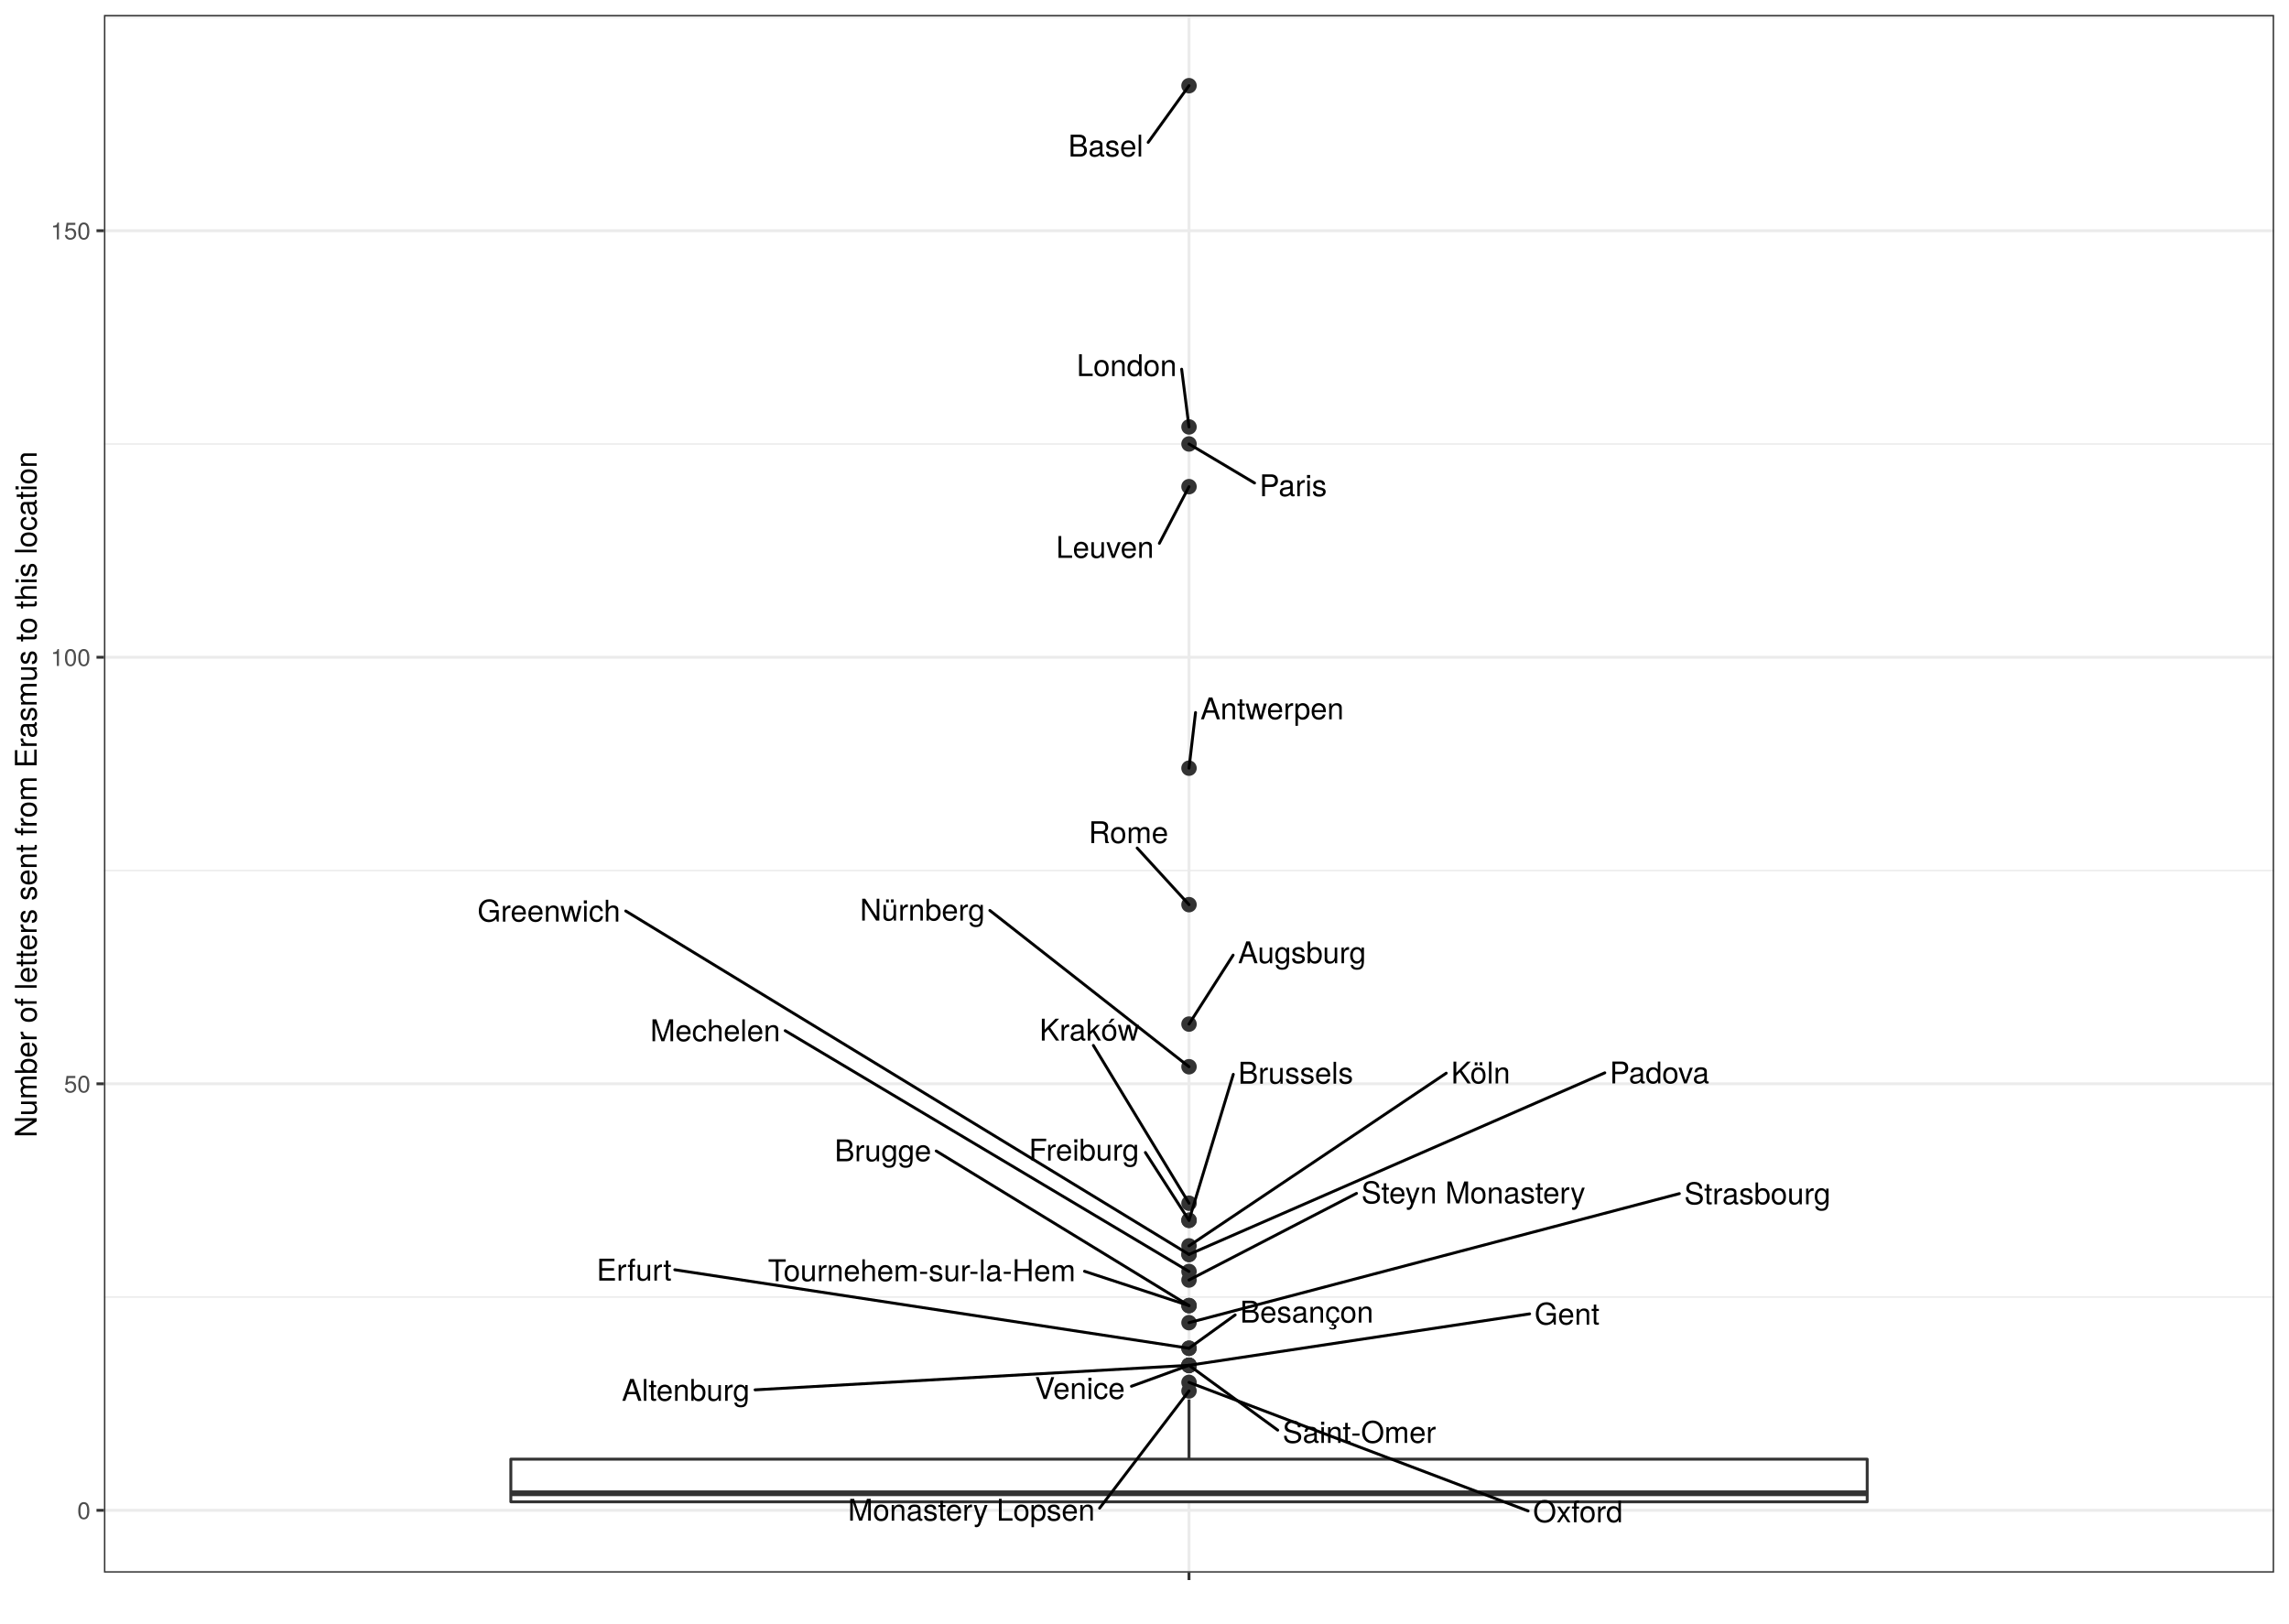
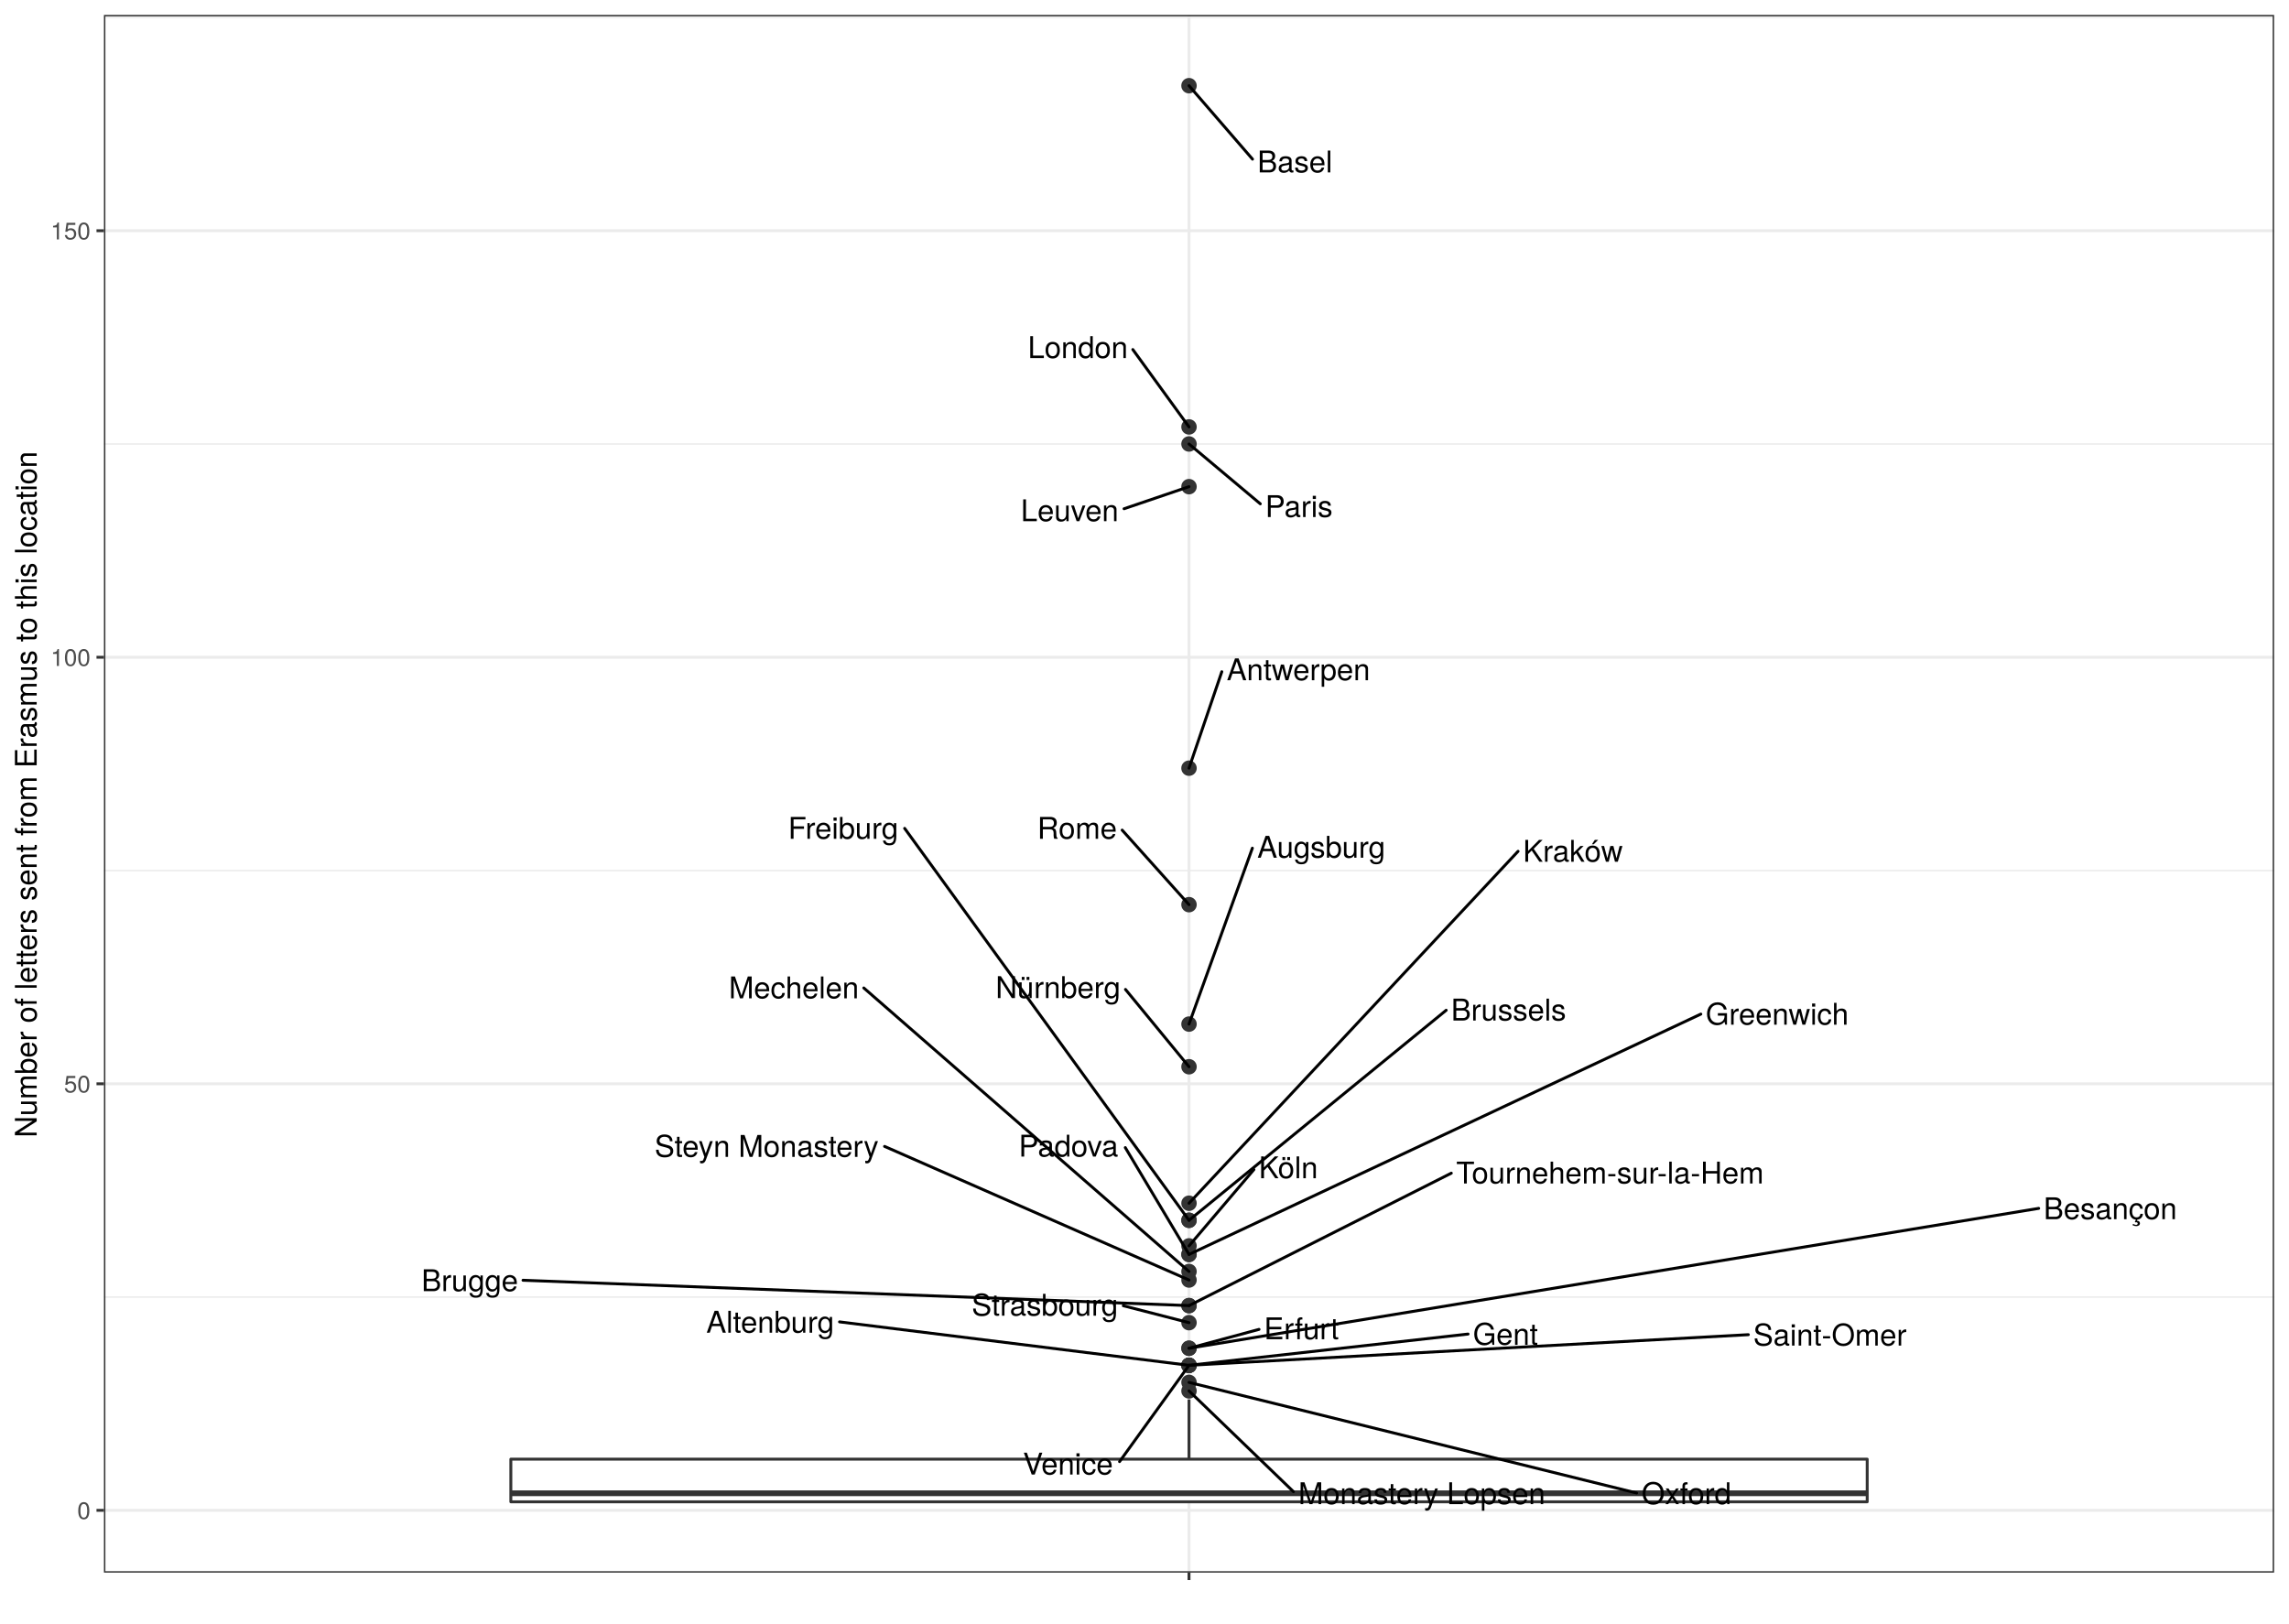
<svg xmlns="http://www.w3.org/2000/svg" viewBox="0 0 842.40 597.60">
  <defs>
    <style type="text/css">
    line, polyline, polygon, path, rect, circle {
      fill: none;
      stroke: #000000;
      stroke-linecap: round;
      stroke-linejoin: round;
      stroke-miterlimit: 10.00;
    }
  </style>
  </defs>
  <rect width="100%" height="100%" style="stroke: none; fill: #FFFFFF;" />
  <rect x="-0" y="-0" width="842.40" height="597.60" style="stroke-width: 1.07; stroke: #FFFFFF; fill: #FFFFFF;" />
  <defs>
    <clipPath id="cpMzguMjV8ODM2LjkyfDU3OC44Nnw1LjQ4">
      <rect x="38.25" y="5.48" width="798.67" height="573.38" />
    </clipPath>
  </defs>
  <rect x="38.25" y="5.48" width="798.67" height="573.38" style="stroke-width: 1.07; stroke: none; fill: #FFFFFF;" clip-path="url(#cpMzguMjV8ODM2LjkyfDU3OC44Nnw1LjQ4)" />
  <polyline points="38.25,477.43 836.92,477.43 " style="stroke-width: 0.53; stroke: #EBEBEB; stroke-linecap: butt;" clip-path="url(#cpMzguMjV8ODM2LjkyfDU3OC44Nnw1LjQ4)" />
  <polyline points="38.25,320.43 836.92,320.43 " style="stroke-width: 0.53; stroke: #EBEBEB; stroke-linecap: butt;" clip-path="url(#cpMzguMjV8ODM2LjkyfDU3OC44Nnw1LjQ4)" />
  <polyline points="38.25,163.42 836.92,163.42 " style="stroke-width: 0.53; stroke: #EBEBEB; stroke-linecap: butt;" clip-path="url(#cpMzguMjV8ODM2LjkyfDU3OC44Nnw1LjQ4)" />
  <polyline points="38.25,6.42 836.92,6.42 " style="stroke-width: 0.53; stroke: #EBEBEB; stroke-linecap: butt;" clip-path="url(#cpMzguMjV8ODM2LjkyfDU3OC44Nnw1LjQ4)" />
  <polyline points="38.25,555.93 836.92,555.93 " style="stroke-width: 1.07; stroke: #EBEBEB; stroke-linecap: butt;" clip-path="url(#cpMzguMjV8ODM2LjkyfDU3OC44Nnw1LjQ4)" />
  <polyline points="38.25,398.93 836.92,398.93 " style="stroke-width: 1.07; stroke: #EBEBEB; stroke-linecap: butt;" clip-path="url(#cpMzguMjV8ODM2LjkyfDU3OC44Nnw1LjQ4)" />
  <polyline points="38.25,241.93 836.92,241.93 " style="stroke-width: 1.07; stroke: #EBEBEB; stroke-linecap: butt;" clip-path="url(#cpMzguMjV8ODM2LjkyfDU3OC44Nnw1LjQ4)" />
  <polyline points="38.25,84.92 836.92,84.92 " style="stroke-width: 1.07; stroke: #EBEBEB; stroke-linecap: butt;" clip-path="url(#cpMzguMjV8ODM2LjkyfDU3OC44Nnw1LjQ4)" />
  <polyline points="437.58,578.86 437.58,5.48 " style="stroke-width: 1.07; stroke: #EBEBEB; stroke-linecap: butt;" clip-path="url(#cpMzguMjV8ODM2LjkyfDU3OC44Nnw1LjQ4)" />
  <circle cx="437.58" cy="31.54" r="2.49" style="stroke-width: 0.71; stroke: #333333; fill: #333333;" clip-path="url(#cpMzguMjV8ODM2LjkyfDU3OC44Nnw1LjQ4)" />
  <circle cx="437.58" cy="157.14" r="2.49" style="stroke-width: 0.71; stroke: #333333; fill: #333333;" clip-path="url(#cpMzguMjV8ODM2LjkyfDU3OC44Nnw1LjQ4)" />
  <circle cx="437.58" cy="163.42" r="2.49" style="stroke-width: 0.71; stroke: #333333; fill: #333333;" clip-path="url(#cpMzguMjV8ODM2LjkyfDU3OC44Nnw1LjQ4)" />
  <circle cx="437.58" cy="179.13" r="2.49" style="stroke-width: 0.71; stroke: #333333; fill: #333333;" clip-path="url(#cpMzguMjV8ODM2LjkyfDU3OC44Nnw1LjQ4)" />
  <circle cx="437.58" cy="282.75" r="2.49" style="stroke-width: 0.71; stroke: #333333; fill: #333333;" clip-path="url(#cpMzguMjV8ODM2LjkyfDU3OC44Nnw1LjQ4)" />
  <circle cx="437.58" cy="332.99" r="2.49" style="stroke-width: 0.71; stroke: #333333; fill: #333333;" clip-path="url(#cpMzguMjV8ODM2LjkyfDU3OC44Nnw1LjQ4)" />
  <circle cx="437.58" cy="376.95" r="2.49" style="stroke-width: 0.71; stroke: #333333; fill: #333333;" clip-path="url(#cpMzguMjV8ODM2LjkyfDU3OC44Nnw1LjQ4)" />
  <circle cx="437.58" cy="392.65" r="2.49" style="stroke-width: 0.71; stroke: #333333; fill: #333333;" clip-path="url(#cpMzguMjV8ODM2LjkyfDU3OC44Nnw1LjQ4)" />
  <circle cx="437.58" cy="442.89" r="2.49" style="stroke-width: 0.71; stroke: #333333; fill: #333333;" clip-path="url(#cpMzguMjV8ODM2LjkyfDU3OC44Nnw1LjQ4)" />
  <circle cx="437.58" cy="449.17" r="2.49" style="stroke-width: 0.71; stroke: #333333; fill: #333333;" clip-path="url(#cpMzguMjV8ODM2LjkyfDU3OC44Nnw1LjQ4)" />
  <circle cx="437.58" cy="449.17" r="2.49" style="stroke-width: 0.71; stroke: #333333; fill: #333333;" clip-path="url(#cpMzguMjV8ODM2LjkyfDU3OC44Nnw1LjQ4)" />
  <circle cx="437.58" cy="458.59" r="2.49" style="stroke-width: 0.71; stroke: #333333; fill: #333333;" clip-path="url(#cpMzguMjV8ODM2LjkyfDU3OC44Nnw1LjQ4)" />
  <circle cx="437.58" cy="461.73" r="2.49" style="stroke-width: 0.71; stroke: #333333; fill: #333333;" clip-path="url(#cpMzguMjV8ODM2LjkyfDU3OC44Nnw1LjQ4)" />
  <circle cx="437.58" cy="461.73" r="2.49" style="stroke-width: 0.71; stroke: #333333; fill: #333333;" clip-path="url(#cpMzguMjV8ODM2LjkyfDU3OC44Nnw1LjQ4)" />
  <circle cx="437.58" cy="468.01" r="2.49" style="stroke-width: 0.71; stroke: #333333; fill: #333333;" clip-path="url(#cpMzguMjV8ODM2LjkyfDU3OC44Nnw1LjQ4)" />
  <circle cx="437.58" cy="471.15" r="2.49" style="stroke-width: 0.71; stroke: #333333; fill: #333333;" clip-path="url(#cpMzguMjV8ODM2LjkyfDU3OC44Nnw1LjQ4)" />
  <circle cx="437.58" cy="480.57" r="2.49" style="stroke-width: 0.71; stroke: #333333; fill: #333333;" clip-path="url(#cpMzguMjV8ODM2LjkyfDU3OC44Nnw1LjQ4)" />
  <circle cx="437.58" cy="480.57" r="2.49" style="stroke-width: 0.71; stroke: #333333; fill: #333333;" clip-path="url(#cpMzguMjV8ODM2LjkyfDU3OC44Nnw1LjQ4)" />
  <circle cx="437.58" cy="486.85" r="2.49" style="stroke-width: 0.71; stroke: #333333; fill: #333333;" clip-path="url(#cpMzguMjV8ODM2LjkyfDU3OC44Nnw1LjQ4)" />
  <circle cx="437.58" cy="496.27" r="2.49" style="stroke-width: 0.71; stroke: #333333; fill: #333333;" clip-path="url(#cpMzguMjV8ODM2LjkyfDU3OC44Nnw1LjQ4)" />
  <circle cx="437.58" cy="496.27" r="2.49" style="stroke-width: 0.71; stroke: #333333; fill: #333333;" clip-path="url(#cpMzguMjV8ODM2LjkyfDU3OC44Nnw1LjQ4)" />
  <circle cx="437.58" cy="502.55" r="2.49" style="stroke-width: 0.71; stroke: #333333; fill: #333333;" clip-path="url(#cpMzguMjV8ODM2LjkyfDU3OC44Nnw1LjQ4)" />
  <circle cx="437.58" cy="502.55" r="2.49" style="stroke-width: 0.71; stroke: #333333; fill: #333333;" clip-path="url(#cpMzguMjV8ODM2LjkyfDU3OC44Nnw1LjQ4)" />
  <circle cx="437.58" cy="502.55" r="2.49" style="stroke-width: 0.71; stroke: #333333; fill: #333333;" clip-path="url(#cpMzguMjV8ODM2LjkyfDU3OC44Nnw1LjQ4)" />
  <circle cx="437.58" cy="502.55" r="2.49" style="stroke-width: 0.71; stroke: #333333; fill: #333333;" clip-path="url(#cpMzguMjV8ODM2LjkyfDU3OC44Nnw1LjQ4)" />
  <circle cx="437.58" cy="508.83" r="2.49" style="stroke-width: 0.71; stroke: #333333; fill: #333333;" clip-path="url(#cpMzguMjV8ODM2LjkyfDU3OC44Nnw1LjQ4)" />
  <circle cx="437.58" cy="511.97" r="2.49" style="stroke-width: 0.71; stroke: #333333; fill: #333333;" clip-path="url(#cpMzguMjV8ODM2LjkyfDU3OC44Nnw1LjQ4)" />
  <line x1="437.58" y1="537.09" x2="437.58" y2="515.11" style="stroke-width: 1.07; stroke: #333333; stroke-linecap: butt;" clip-path="url(#cpMzguMjV8ODM2LjkyfDU3OC44Nnw1LjQ4)" />
  <line x1="437.58" y1="552.79" x2="437.58" y2="552.79" style="stroke-width: 1.07; stroke: #333333; stroke-linecap: butt;" clip-path="url(#cpMzguMjV8ODM2LjkyfDU3OC44Nnw1LjQ4)" />
  <polygon points="188.00,537.09 188.00,552.79 687.17,552.79 687.17,537.09 188.00,537.09 " style="stroke-width: 1.07; stroke: #333333; fill: #FFFFFF;" clip-path="url(#cpMzguMjV8ODM2LjkyfDU3OC44Nnw1LjQ4)" />
  <line x1="188.00" y1="549.65" x2="687.17" y2="549.65" style="stroke-width: 2.13; stroke: #333333; stroke-linecap: butt;" clip-path="url(#cpMzguMjV8ODM2LjkyfDU3OC44Nnw1LjQ4)" />
-   <line x1="422.55" y1="52.40" x2="437.58" y2="31.54" style="stroke-width: 1.07;" clip-path="url(#cpMzguMjV8ODM2LjkyfDU3OC44Nnw1LjQ4)" />
+   <line x1="460.95" y1="58.58" x2="437.58" y2="31.54" style="stroke-width: 1.07;" clip-path="url(#cpMzguMjV8ODM2LjkyfDU3OC44Nnw1LjQ4)" />
  <g clip-path="url(#cpMzguMjV8ODM2LjkyfDU3OC44Nnw1LjQ4)">
-     <text x="393.14" y="57.62" style="font-size: 11.04px; font-family: TeX Gyre Heros;" textLength="27.61px" lengthAdjust="spacingAndGlyphs">Basel</text>
+     <text x="462.75" y="63.46" style="font-size: 11.04px; font-family: TeX Gyre Heros;" textLength="27.61px" lengthAdjust="spacingAndGlyphs">Basel</text>
  </g>
-   <line x1="434.87" y1="135.89" x2="437.58" y2="157.14" style="stroke-width: 1.07;" clip-path="url(#cpMzguMjV8ODM2LjkyfDU3OC44Nnw1LjQ4)" />
+   <line x1="416.90" y1="128.66" x2="437.58" y2="157.14" style="stroke-width: 1.07;" clip-path="url(#cpMzguMjV8ODM2LjkyfDU3OC44Nnw1LjQ4)" />
  <g clip-path="url(#cpMzguMjV8ODM2LjkyfDU3OC44Nnw1LjQ4)">
-     <text x="396.24" y="138.43" style="font-size: 11.04px; font-family: TeX Gyre Heros;" textLength="36.83px" lengthAdjust="spacingAndGlyphs">London</text>
+     <text x="378.27" y="131.79" style="font-size: 11.04px; font-family: TeX Gyre Heros;" textLength="36.83px" lengthAdjust="spacingAndGlyphs">London</text>
  </g>
-   <line x1="461.70" y1="177.78" x2="437.58" y2="163.42" style="stroke-width: 1.07;" clip-path="url(#cpMzguMjV8ODM2LjkyfDU3OC44Nnw1LjQ4)" />
+   <line x1="463.82" y1="185.45" x2="437.58" y2="163.42" style="stroke-width: 1.07;" clip-path="url(#cpMzguMjV8ODM2LjkyfDU3OC44Nnw1LjQ4)" />
  <g clip-path="url(#cpMzguMjV8ODM2LjkyfDU3OC44Nnw1LjQ4)">
-     <text x="463.50" y="182.65" style="font-size: 11.04px; font-family: TeX Gyre Heros;" textLength="25.15px" lengthAdjust="spacingAndGlyphs">Paris</text>
+     <text x="465.62" y="190.31" style="font-size: 11.04px; font-family: TeX Gyre Heros;" textLength="25.15px" lengthAdjust="spacingAndGlyphs">Paris</text>
  </g>
-   <line x1="426.67" y1="199.99" x2="437.58" y2="179.13" style="stroke-width: 1.07;" clip-path="url(#cpMzguMjV8ODM2LjkyfDU3OC44Nnw1LjQ4)" />
+   <line x1="413.68" y1="187.26" x2="437.58" y2="179.13" style="stroke-width: 1.07;" clip-path="url(#cpMzguMjV8ODM2LjkyfDU3OC44Nnw1LjQ4)" />
  <g clip-path="url(#cpMzguMjV8ODM2LjkyfDU3OC44Nnw1LjQ4)">
-     <text x="388.66" y="205.35" style="font-size: 11.04px; font-family: TeX Gyre Heros;" textLength="36.21px" lengthAdjust="spacingAndGlyphs">Leuven</text>
+     <text x="375.67" y="191.84" style="font-size: 11.04px; font-family: TeX Gyre Heros;" textLength="36.21px" lengthAdjust="spacingAndGlyphs">Leuven</text>
  </g>
-   <line x1="439.98" y1="262.27" x2="437.58" y2="282.75" style="stroke-width: 1.07;" clip-path="url(#cpMzguMjV8ODM2LjkyfDU3OC44Nnw1LjQ4)" />
+   <line x1="449.65" y1="247.25" x2="437.58" y2="282.75" style="stroke-width: 1.07;" clip-path="url(#cpMzguMjV8ODM2LjkyfDU3OC44Nnw1LjQ4)" />
  <g clip-path="url(#cpMzguMjV8ODM2LjkyfDU3OC44Nnw1LjQ4)">
-     <text x="441.78" y="264.76" style="font-size: 11.04px; font-family: TeX Gyre Heros;" textLength="52.77px" lengthAdjust="spacingAndGlyphs">Antwerpen</text>
+     <text x="451.45" y="250.39" style="font-size: 11.04px; font-family: TeX Gyre Heros;" textLength="52.77px" lengthAdjust="spacingAndGlyphs">Antwerpen</text>
  </g>
-   <line x1="418.50" y1="312.14" x2="437.58" y2="332.99" style="stroke-width: 1.07;" clip-path="url(#cpMzguMjV8ODM2LjkyfDU3OC44Nnw1LjQ4)" />
+   <line x1="412.98" y1="305.55" x2="437.58" y2="332.99" style="stroke-width: 1.07;" clip-path="url(#cpMzguMjV8ODM2LjkyfDU3OC44Nnw1LjQ4)" />
  <g clip-path="url(#cpMzguMjV8ODM2LjkyfDU3OC44Nnw1LjQ4)">
-     <text x="400.63" y="310.34" style="font-size: 11.04px; font-family: TeX Gyre Heros;" textLength="29.44px" lengthAdjust="spacingAndGlyphs">Rome</text>
+     <text x="381.73" y="308.74" style="font-size: 11.04px; font-family: TeX Gyre Heros;" textLength="29.44px" lengthAdjust="spacingAndGlyphs">Rome</text>
  </g>
-   <line x1="453.81" y1="351.57" x2="437.58" y2="376.95" style="stroke-width: 1.07;" clip-path="url(#cpMzguMjV8ODM2LjkyfDU3OC44Nnw1LjQ4)" />
+   <line x1="460.90" y1="312.19" x2="437.58" y2="376.95" style="stroke-width: 1.07;" clip-path="url(#cpMzguMjV8ODM2LjkyfDU3OC44Nnw1LjQ4)" />
  <g clip-path="url(#cpMzguMjV8ODM2LjkyfDU3OC44Nnw1LjQ4)">
-     <text x="455.61" y="354.55" style="font-size: 11.04px; font-family: TeX Gyre Heros;" textLength="47.25px" lengthAdjust="spacingAndGlyphs">Augsburg</text>
+     <text x="462.70" y="315.72" style="font-size: 11.04px; font-family: TeX Gyre Heros;" textLength="47.25px" lengthAdjust="spacingAndGlyphs">Augsburg</text>
  </g>
-   <line x1="364.28" y1="335.12" x2="437.58" y2="392.65" style="stroke-width: 1.07;" clip-path="url(#cpMzguMjV8ODM2LjkyfDU3OC44Nnw1LjQ4)" />
+   <line x1="414.20" y1="364.19" x2="437.58" y2="392.65" style="stroke-width: 1.07;" clip-path="url(#cpMzguMjV8ODM2LjkyfDU3OC44Nnw1LjQ4)" />
  <g clip-path="url(#cpMzguMjV8ODM2LjkyfDU3OC44Nnw1LjQ4)">
-     <text x="316.47" y="338.84" style="font-size: 11.04px; font-family: TeX Gyre Heros;" textLength="46.01px" lengthAdjust="spacingAndGlyphs">Nürnberg</text>
+     <text x="366.39" y="367.37" style="font-size: 11.04px; font-family: TeX Gyre Heros;" textLength="46.01px" lengthAdjust="spacingAndGlyphs">Nürnberg</text>
  </g>
-   <line x1="402.38" y1="384.81" x2="437.58" y2="442.89" style="stroke-width: 1.07;" clip-path="url(#cpMzguMjV8ODM2LjkyfDU3OC44Nnw1LjQ4)" />
+   <line x1="558.68" y1="313.35" x2="437.58" y2="442.89" style="stroke-width: 1.07;" clip-path="url(#cpMzguMjV8ODM2LjkyfDU3OC44Nnw1LjQ4)" />
  <g clip-path="url(#cpMzguMjV8ODM2LjkyfDU3OC44Nnw1LjQ4)">
-     <text x="382.56" y="383.01" style="font-size: 11.04px; font-family: TeX Gyre Heros;" textLength="36.81px" lengthAdjust="spacingAndGlyphs">Kraków</text>
+     <text x="560.48" y="317.19" style="font-size: 11.04px; font-family: TeX Gyre Heros;" textLength="36.81px" lengthAdjust="spacingAndGlyphs">Kraków</text>
  </g>
-   <line x1="453.88" y1="395.45" x2="437.58" y2="449.17" style="stroke-width: 1.07;" clip-path="url(#cpMzguMjV8ODM2LjkyfDU3OC44Nnw1LjQ4)" />
+   <line x1="532.23" y1="371.85" x2="437.58" y2="449.17" style="stroke-width: 1.07;" clip-path="url(#cpMzguMjV8ODM2LjkyfDU3OC44Nnw1LjQ4)" />
  <g clip-path="url(#cpMzguMjV8ODM2LjkyfDU3OC44Nnw1LjQ4)">
-     <text x="455.68" y="398.88" style="font-size: 11.04px; font-family: TeX Gyre Heros;" textLength="42.33px" lengthAdjust="spacingAndGlyphs">Brussels</text>
+     <text x="534.03" y="375.63" style="font-size: 11.04px; font-family: TeX Gyre Heros;" textLength="42.33px" lengthAdjust="spacingAndGlyphs">Brussels</text>
  </g>
-   <line x1="421.53" y1="424.22" x2="437.58" y2="449.17" style="stroke-width: 1.07;" clip-path="url(#cpMzguMjV8ODM2LjkyfDU3OC44Nnw1LjQ4)" />
+   <line x1="332.93" y1="304.91" x2="437.58" y2="449.17" style="stroke-width: 1.07;" clip-path="url(#cpMzguMjV8ODM2LjkyfDU3OC44Nnw1LjQ4)" />
  <g clip-path="url(#cpMzguMjV8ODM2LjkyfDU3OC44Nnw1LjQ4)">
-     <text x="378.63" y="427.18" style="font-size: 11.04px; font-family: TeX Gyre Heros;" textLength="41.10px" lengthAdjust="spacingAndGlyphs">Freiburg</text>
+     <text x="290.03" y="308.75" style="font-size: 11.04px; font-family: TeX Gyre Heros;" textLength="41.10px" lengthAdjust="spacingAndGlyphs">Freiburg</text>
  </g>
-   <line x1="532.24" y1="395.02" x2="437.58" y2="458.59" style="stroke-width: 1.07;" clip-path="url(#cpMzguMjV8ODM2LjkyfDU3OC44Nnw1LjQ4)" />
+   <line x1="461.46" y1="430.50" x2="437.58" y2="458.59" style="stroke-width: 1.07;" clip-path="url(#cpMzguMjV8ODM2LjkyfDU3OC44Nnw1LjQ4)" />
  <g clip-path="url(#cpMzguMjV8ODM2LjkyfDU3OC44Nnw1LjQ4)">
-     <text x="534.04" y="398.81" style="font-size: 11.04px; font-family: TeX Gyre Heros;" textLength="22.09px" lengthAdjust="spacingAndGlyphs">Köln</text>
+     <text x="463.26" y="433.69" style="font-size: 11.04px; font-family: TeX Gyre Heros;" textLength="22.09px" lengthAdjust="spacingAndGlyphs">Köln</text>
  </g>
-   <line x1="230.28" y1="335.32" x2="437.58" y2="461.73" style="stroke-width: 1.07;" clip-path="url(#cpMzguMjV8ODM2LjkyfDU3OC44Nnw1LjQ4)" />
+   <line x1="625.94" y1="373.27" x2="437.58" y2="461.73" style="stroke-width: 1.07;" clip-path="url(#cpMzguMjV8ODM2LjkyfDU3OC44Nnw1LjQ4)" />
  <g clip-path="url(#cpMzguMjV8ODM2LjkyfDU3OC44Nnw1LjQ4)">
-     <text x="175.72" y="339.23" style="font-size: 11.04px; font-family: TeX Gyre Heros;" textLength="52.76px" lengthAdjust="spacingAndGlyphs">Greenwich</text>
+     <text x="627.74" y="377.18" style="font-size: 11.04px; font-family: TeX Gyre Heros;" textLength="52.76px" lengthAdjust="spacingAndGlyphs">Greenwich</text>
  </g>
-   <line x1="590.60" y1="394.89" x2="437.58" y2="461.73" style="stroke-width: 1.07;" clip-path="url(#cpMzguMjV8ODM2LjkyfDU3OC44Nnw1LjQ4)" />
+   <line x1="414.13" y1="422.41" x2="437.58" y2="461.73" style="stroke-width: 1.07;" clip-path="url(#cpMzguMjV8ODM2LjkyfDU3OC44Nnw1LjQ4)" />
  <g clip-path="url(#cpMzguMjV8ODM2LjkyfDU3OC44Nnw1LjQ4)">
-     <text x="592.40" y="398.78" style="font-size: 11.04px; font-family: TeX Gyre Heros;" textLength="37.44px" lengthAdjust="spacingAndGlyphs">Padova</text>
+     <text x="374.89" y="425.72" style="font-size: 11.04px; font-family: TeX Gyre Heros;" textLength="37.44px" lengthAdjust="spacingAndGlyphs">Padova</text>
  </g>
-   <line x1="288.97" y1="379.38" x2="437.58" y2="468.01" style="stroke-width: 1.07;" clip-path="url(#cpMzguMjV8ODM2LjkyfDU3OC44Nnw1LjQ4)" />
+   <line x1="317.89" y1="363.65" x2="437.58" y2="468.01" style="stroke-width: 1.07;" clip-path="url(#cpMzguMjV8ODM2LjkyfDU3OC44Nnw1LjQ4)" />
  <g clip-path="url(#cpMzguMjV8ODM2LjkyfDU3OC44Nnw1LjQ4)">
-     <text x="239.31" y="383.25" style="font-size: 11.04px; font-family: TeX Gyre Heros;" textLength="47.86px" lengthAdjust="spacingAndGlyphs">Mechelen</text>
+     <text x="268.23" y="367.48" style="font-size: 11.04px; font-family: TeX Gyre Heros;" textLength="47.86px" lengthAdjust="spacingAndGlyphs">Mechelen</text>
  </g>
-   <line x1="499.22" y1="439.26" x2="437.58" y2="471.15" style="stroke-width: 1.07;" clip-path="url(#cpMzguMjV8ODM2LjkyfDU3OC44Nnw1LjQ4)" />
+   <line x1="325.54" y1="421.97" x2="437.58" y2="471.15" style="stroke-width: 1.07;" clip-path="url(#cpMzguMjV8ODM2LjkyfDU3OC44Nnw1LjQ4)" />
  <g clip-path="url(#cpMzguMjV8ODM2LjkyfDU3OC44Nnw1LjQ4)">
-     <text x="501.02" y="442.94" style="font-size: 11.04px; font-family: TeX Gyre Heros;" textLength="82.83px" lengthAdjust="spacingAndGlyphs">Steyn Monastery</text>
+     <text x="240.91" y="425.82" style="font-size: 11.04px; font-family: TeX Gyre Heros;" textLength="82.83px" lengthAdjust="spacingAndGlyphs">Steyn Monastery</text>
  </g>
-   <line x1="344.55" y1="423.66" x2="437.58" y2="480.57" style="stroke-width: 1.07;" clip-path="url(#cpMzguMjV8ODM2LjkyfDU3OC44Nnw1LjQ4)" />
+   <line x1="192.48" y1="471.24" x2="437.58" y2="480.57" style="stroke-width: 1.07;" clip-path="url(#cpMzguMjV8ODM2LjkyfDU3OC44Nnw1LjQ4)" />
  <g clip-path="url(#cpMzguMjV8ODM2LjkyfDU3OC44Nnw1LjQ4)">
-     <text x="307.15" y="427.44" style="font-size: 11.04px; font-family: TeX Gyre Heros;" textLength="35.59px" lengthAdjust="spacingAndGlyphs">Brugge</text>
+     <text x="155.09" y="475.26" style="font-size: 11.04px; font-family: TeX Gyre Heros;" textLength="35.59px" lengthAdjust="spacingAndGlyphs">Brugge</text>
  </g>
-   <line x1="399.13" y1="467.94" x2="437.58" y2="480.57" style="stroke-width: 1.07;" clip-path="url(#cpMzguMjV8ODM2LjkyfDU3OC44Nnw1LjQ4)" />
+   <line x1="534.11" y1="431.82" x2="437.58" y2="480.57" style="stroke-width: 1.07;" clip-path="url(#cpMzguMjV8ODM2LjkyfDU3OC44Nnw1LjQ4)" />
  <g clip-path="url(#cpMzguMjV8ODM2LjkyfDU3OC44Nnw1LjQ4)">
-     <text x="282.62" y="471.58" style="font-size: 11.04px; font-family: TeX Gyre Heros;" textLength="114.70px" lengthAdjust="spacingAndGlyphs">Tournehem-sur-la-Hem</text>
+     <text x="535.91" y="435.62" style="font-size: 11.04px; font-family: TeX Gyre Heros;" textLength="114.70px" lengthAdjust="spacingAndGlyphs">Tournehem-sur-la-Hem</text>
  </g>
-   <line x1="618.04" y1="439.35" x2="437.58" y2="486.85" style="stroke-width: 1.07;" clip-path="url(#cpMzguMjV8ODM2LjkyfDU3OC44Nnw1LjQ4)" />
+   <line x1="413.40" y1="480.62" x2="437.58" y2="486.85" style="stroke-width: 1.07;" clip-path="url(#cpMzguMjV8ODM2LjkyfDU3OC44Nnw1LjQ4)" />
  <g clip-path="url(#cpMzguMjV8ODM2LjkyfDU3OC44Nnw1LjQ4)">
-     <text x="619.84" y="443.29" style="font-size: 11.04px; font-family: TeX Gyre Heros;" textLength="54.00px" lengthAdjust="spacingAndGlyphs">Strasbourg</text>
+     <text x="357.60" y="484.27" style="font-size: 11.04px; font-family: TeX Gyre Heros;" textLength="54.00px" lengthAdjust="spacingAndGlyphs">Strasbourg</text>
  </g>
-   <line x1="454.57" y1="484.00" x2="437.58" y2="496.27" style="stroke-width: 1.07;" clip-path="url(#cpMzguMjV8ODM2LjkyfDU3OC44Nnw1LjQ4)" />
+   <line x1="750.28" y1="444.78" x2="437.58" y2="496.27" style="stroke-width: 1.07;" clip-path="url(#cpMzguMjV8ODM2LjkyfDU3OC44Nnw1LjQ4)" />
  <g clip-path="url(#cpMzguMjV8ODM2LjkyfDU3OC44Nnw1LjQ4)">
-     <text x="456.37" y="486.82" style="font-size: 11.04px; font-family: TeX Gyre Heros;" textLength="49.09px" lengthAdjust="spacingAndGlyphs">Besançon</text>
+     <text x="752.08" y="448.77" style="font-size: 11.04px; font-family: TeX Gyre Heros;" textLength="49.09px" lengthAdjust="spacingAndGlyphs">Besançon</text>
  </g>
-   <line x1="248.34" y1="467.38" x2="437.58" y2="496.27" style="stroke-width: 1.07;" clip-path="url(#cpMzguMjV8ODM2LjkyfDU3OC44Nnw1LjQ4)" />
+   <line x1="463.35" y1="489.32" x2="437.58" y2="496.27" style="stroke-width: 1.07;" clip-path="url(#cpMzguMjV8ODM2LjkyfDU3OC44Nnw1LjQ4)" />
  <g clip-path="url(#cpMzguMjV8ODM2LjkyfDU3OC44Nnw1LjQ4)">
-     <text x="219.55" y="471.35" style="font-size: 11.04px; font-family: TeX Gyre Heros;" textLength="26.99px" lengthAdjust="spacingAndGlyphs">Erfurt</text>
+     <text x="465.15" y="492.96" style="font-size: 11.04px; font-family: TeX Gyre Heros;" textLength="26.99px" lengthAdjust="spacingAndGlyphs">Erfurt</text>
  </g>
-   <line x1="277.89" y1="511.58" x2="437.58" y2="502.55" style="stroke-width: 1.07;" clip-path="url(#cpMzguMjV8ODM2LjkyfDU3OC44Nnw1LjQ4)" />
+   <line x1="308.97" y1="486.56" x2="437.58" y2="502.55" style="stroke-width: 1.07;" clip-path="url(#cpMzguMjV8ODM2LjkyfDU3OC44Nnw1LjQ4)" />
  <g clip-path="url(#cpMzguMjV8ODM2LjkyfDU3OC44Nnw1LjQ4)">
-     <text x="228.84" y="515.61" style="font-size: 11.04px; font-family: TeX Gyre Heros;" textLength="47.25px" lengthAdjust="spacingAndGlyphs">Altenburg</text>
+     <text x="259.92" y="490.54" style="font-size: 11.04px; font-family: TeX Gyre Heros;" textLength="47.25px" lengthAdjust="spacingAndGlyphs">Altenburg</text>
  </g>
-   <line x1="562.94" y1="483.61" x2="437.58" y2="502.55" style="stroke-width: 1.07;" clip-path="url(#cpMzguMjV8ODM2LjkyfDU3OC44Nnw1LjQ4)" />
+   <line x1="540.28" y1="491.04" x2="437.58" y2="502.55" style="stroke-width: 1.07;" clip-path="url(#cpMzguMjV8ODM2LjkyfDU3OC44Nnw1LjQ4)" />
  <g clip-path="url(#cpMzguMjV8ODM2LjkyfDU3OC44Nnw1LjQ4)">
-     <text x="564.74" y="487.57" style="font-size: 11.04px; font-family: TeX Gyre Heros;" textLength="23.93px" lengthAdjust="spacingAndGlyphs">Gent</text>
+     <text x="542.08" y="495.01" style="font-size: 11.04px; font-family: TeX Gyre Heros;" textLength="23.93px" lengthAdjust="spacingAndGlyphs">Gent</text>
  </g>
-   <line x1="470.23" y1="526.41" x2="437.58" y2="502.55" style="stroke-width: 1.07;" clip-path="url(#cpMzguMjV8ODM2LjkyfDU3OC44Nnw1LjQ4)" />
+   <line x1="643.43" y1="491.27" x2="437.58" y2="502.55" style="stroke-width: 1.07;" clip-path="url(#cpMzguMjV8ODM2LjkyfDU3OC44Nnw1LjQ4)" />
  <g clip-path="url(#cpMzguMjV8ODM2LjkyfDU3OC44Nnw1LjQ4)">
-     <text x="472.03" y="531.11" style="font-size: 11.04px; font-family: TeX Gyre Heros;" textLength="56.43px" lengthAdjust="spacingAndGlyphs">Saint-Omer</text>
+     <text x="645.23" y="495.28" style="font-size: 11.04px; font-family: TeX Gyre Heros;" textLength="56.43px" lengthAdjust="spacingAndGlyphs">Saint-Omer</text>
  </g>
-   <line x1="416.40" y1="510.26" x2="437.58" y2="502.55" style="stroke-width: 1.07;" clip-path="url(#cpMzguMjV8ODM2LjkyfDU3OC44Nnw1LjQ4)" />
+   <line x1="412.02" y1="538.00" x2="437.58" y2="502.55" style="stroke-width: 1.07;" clip-path="url(#cpMzguMjV8ODM2LjkyfDU3OC44Nnw1LjQ4)" />
  <g clip-path="url(#cpMzguMjV8ODM2LjkyfDU3OC44Nnw1LjQ4)">
-     <text x="380.85" y="514.94" style="font-size: 11.04px; font-family: TeX Gyre Heros;" textLength="33.75px" lengthAdjust="spacingAndGlyphs">Venice</text>
+     <text x="376.47" y="542.76" style="font-size: 11.04px; font-family: TeX Gyre Heros;" textLength="33.75px" lengthAdjust="spacingAndGlyphs">Venice</text>
  </g>
-   <line x1="562.38" y1="556.16" x2="437.58" y2="508.83" style="stroke-width: 1.07;" clip-path="url(#cpMzguMjV8ODM2LjkyfDU3OC44Nnw1LjQ4)" />
+   <line x1="602.31" y1="549.55" x2="437.58" y2="508.83" style="stroke-width: 1.07;" clip-path="url(#cpMzguMjV8ODM2LjkyfDU3OC44Nnw1LjQ4)" />
  <g clip-path="url(#cpMzguMjV8ODM2LjkyfDU3OC44Nnw1LjQ4)">
-     <text x="564.18" y="560.33" style="font-size: 11.04px; font-family: TeX Gyre Heros;" textLength="33.13px" lengthAdjust="spacingAndGlyphs">Oxford</text>
+     <text x="604.11" y="553.66" style="font-size: 11.04px; font-family: TeX Gyre Heros;" textLength="33.13px" lengthAdjust="spacingAndGlyphs">Oxford</text>
  </g>
-   <line x1="404.68" y1="555.12" x2="437.58" y2="511.97" style="stroke-width: 1.07;" clip-path="url(#cpMzguMjV8ODM2LjkyfDU3OC44Nnw1LjQ4)" />
+   <line x1="476.02" y1="549.06" x2="437.58" y2="511.97" style="stroke-width: 1.07;" clip-path="url(#cpMzguMjV8ODM2LjkyfDU3OC44Nnw1LjQ4)" />
  <g clip-path="url(#cpMzguMjV8ODM2LjkyfDU3OC44Nnw1LjQ4)">
-     <text x="312.07" y="559.74" style="font-size: 11.04px; font-family: TeX Gyre Heros;" textLength="90.81px" lengthAdjust="spacingAndGlyphs">Monastery Lopsen</text>
+     <text x="477.82" y="553.66" style="font-size: 11.04px; font-family: TeX Gyre Heros;" textLength="90.81px" lengthAdjust="spacingAndGlyphs">Monastery Lopsen</text>
  </g>
  <rect x="38.25" y="5.48" width="798.67" height="573.38" style="stroke-width: 1.07; stroke: #333333;" clip-path="url(#cpMzguMjV8ODM2LjkyfDU3OC44Nnw1LjQ4)" />
  <defs>
    <clipPath id="cpMC4wMHw4NDIuNDB8NTk3LjYwfDAuMDA=">
      <rect x="0.00" y="0.00" width="842.40" height="597.60" />
    </clipPath>
  </defs>
  <g clip-path="url(#cpMC4wMHw4NDIuNDB8NTk3LjYwfDAuMDA=)">
    <text x="28.42" y="559.14" style="font-size: 8.80px; fill: #4D4D4D; font-family: TeX Gyre Heros;" textLength="4.89px" lengthAdjust="spacingAndGlyphs">0</text>
  </g>
  <g clip-path="url(#cpMC4wMHw4NDIuNDB8NTk3LjYwfDAuMDA=)">
    <text x="23.53" y="402.14" style="font-size: 8.80px; fill: #4D4D4D; font-family: TeX Gyre Heros;" textLength="9.79px" lengthAdjust="spacingAndGlyphs">50</text>
  </g>
  <g clip-path="url(#cpMC4wMHw4NDIuNDB8NTk3LjYwfDAuMDA=)">
    <text x="18.64" y="245.13" style="font-size: 8.80px; fill: #4D4D4D; font-family: TeX Gyre Heros;" textLength="14.68px" lengthAdjust="spacingAndGlyphs">100</text>
  </g>
  <g clip-path="url(#cpMC4wMHw4NDIuNDB8NTk3LjYwfDAuMDA=)">
    <text x="18.64" y="88.13" style="font-size: 8.80px; fill: #4D4D4D; font-family: TeX Gyre Heros;" textLength="14.68px" lengthAdjust="spacingAndGlyphs">150</text>
  </g>
  <polyline points="35.51,555.93 38.25,555.93 " style="stroke-width: 1.07; stroke: #333333; stroke-linecap: butt;" clip-path="url(#cpMC4wMHw4NDIuNDB8NTk3LjYwfDAuMDA=)" />
  <polyline points="35.51,398.93 38.25,398.93 " style="stroke-width: 1.07; stroke: #333333; stroke-linecap: butt;" clip-path="url(#cpMC4wMHw4NDIuNDB8NTk3LjYwfDAuMDA=)" />
  <polyline points="35.51,241.93 38.25,241.93 " style="stroke-width: 1.07; stroke: #333333; stroke-linecap: butt;" clip-path="url(#cpMC4wMHw4NDIuNDB8NTk3LjYwfDAuMDA=)" />
  <polyline points="35.51,84.92 38.25,84.92 " style="stroke-width: 1.07; stroke: #333333; stroke-linecap: butt;" clip-path="url(#cpMC4wMHw4NDIuNDB8NTk3LjYwfDAuMDA=)" />
  <polyline points="437.58,581.60 437.58,578.86 " style="stroke-width: 1.07; stroke: #333333; stroke-linecap: butt;" clip-path="url(#cpMC4wMHw4NDIuNDB8NTk3LjYwfDAuMDA=)" />
  <g clip-path="url(#cpMC4wMHw4NDIuNDB8NTk3LjYwfDAuMDA=)">
    <text x="436.36" y="590.20" style="font-size: 8.80px; fill: #4D4D4D; font-family: TeX Gyre Heros;" textLength="2.45px" lengthAdjust="spacingAndGlyphs"> </text>
  </g>
  <g clip-path="url(#cpMC4wMHw4NDIuNDB8NTk3LjYwfDAuMDA=)">
    <text transform="translate(13.50,418.71) rotate(-90)" style="font-size: 11.00px; font-family: TeX Gyre Heros;" textLength="253.09px" lengthAdjust="spacingAndGlyphs">Number of letters sent from Erasmus to this location</text>
  </g>
</svg>
